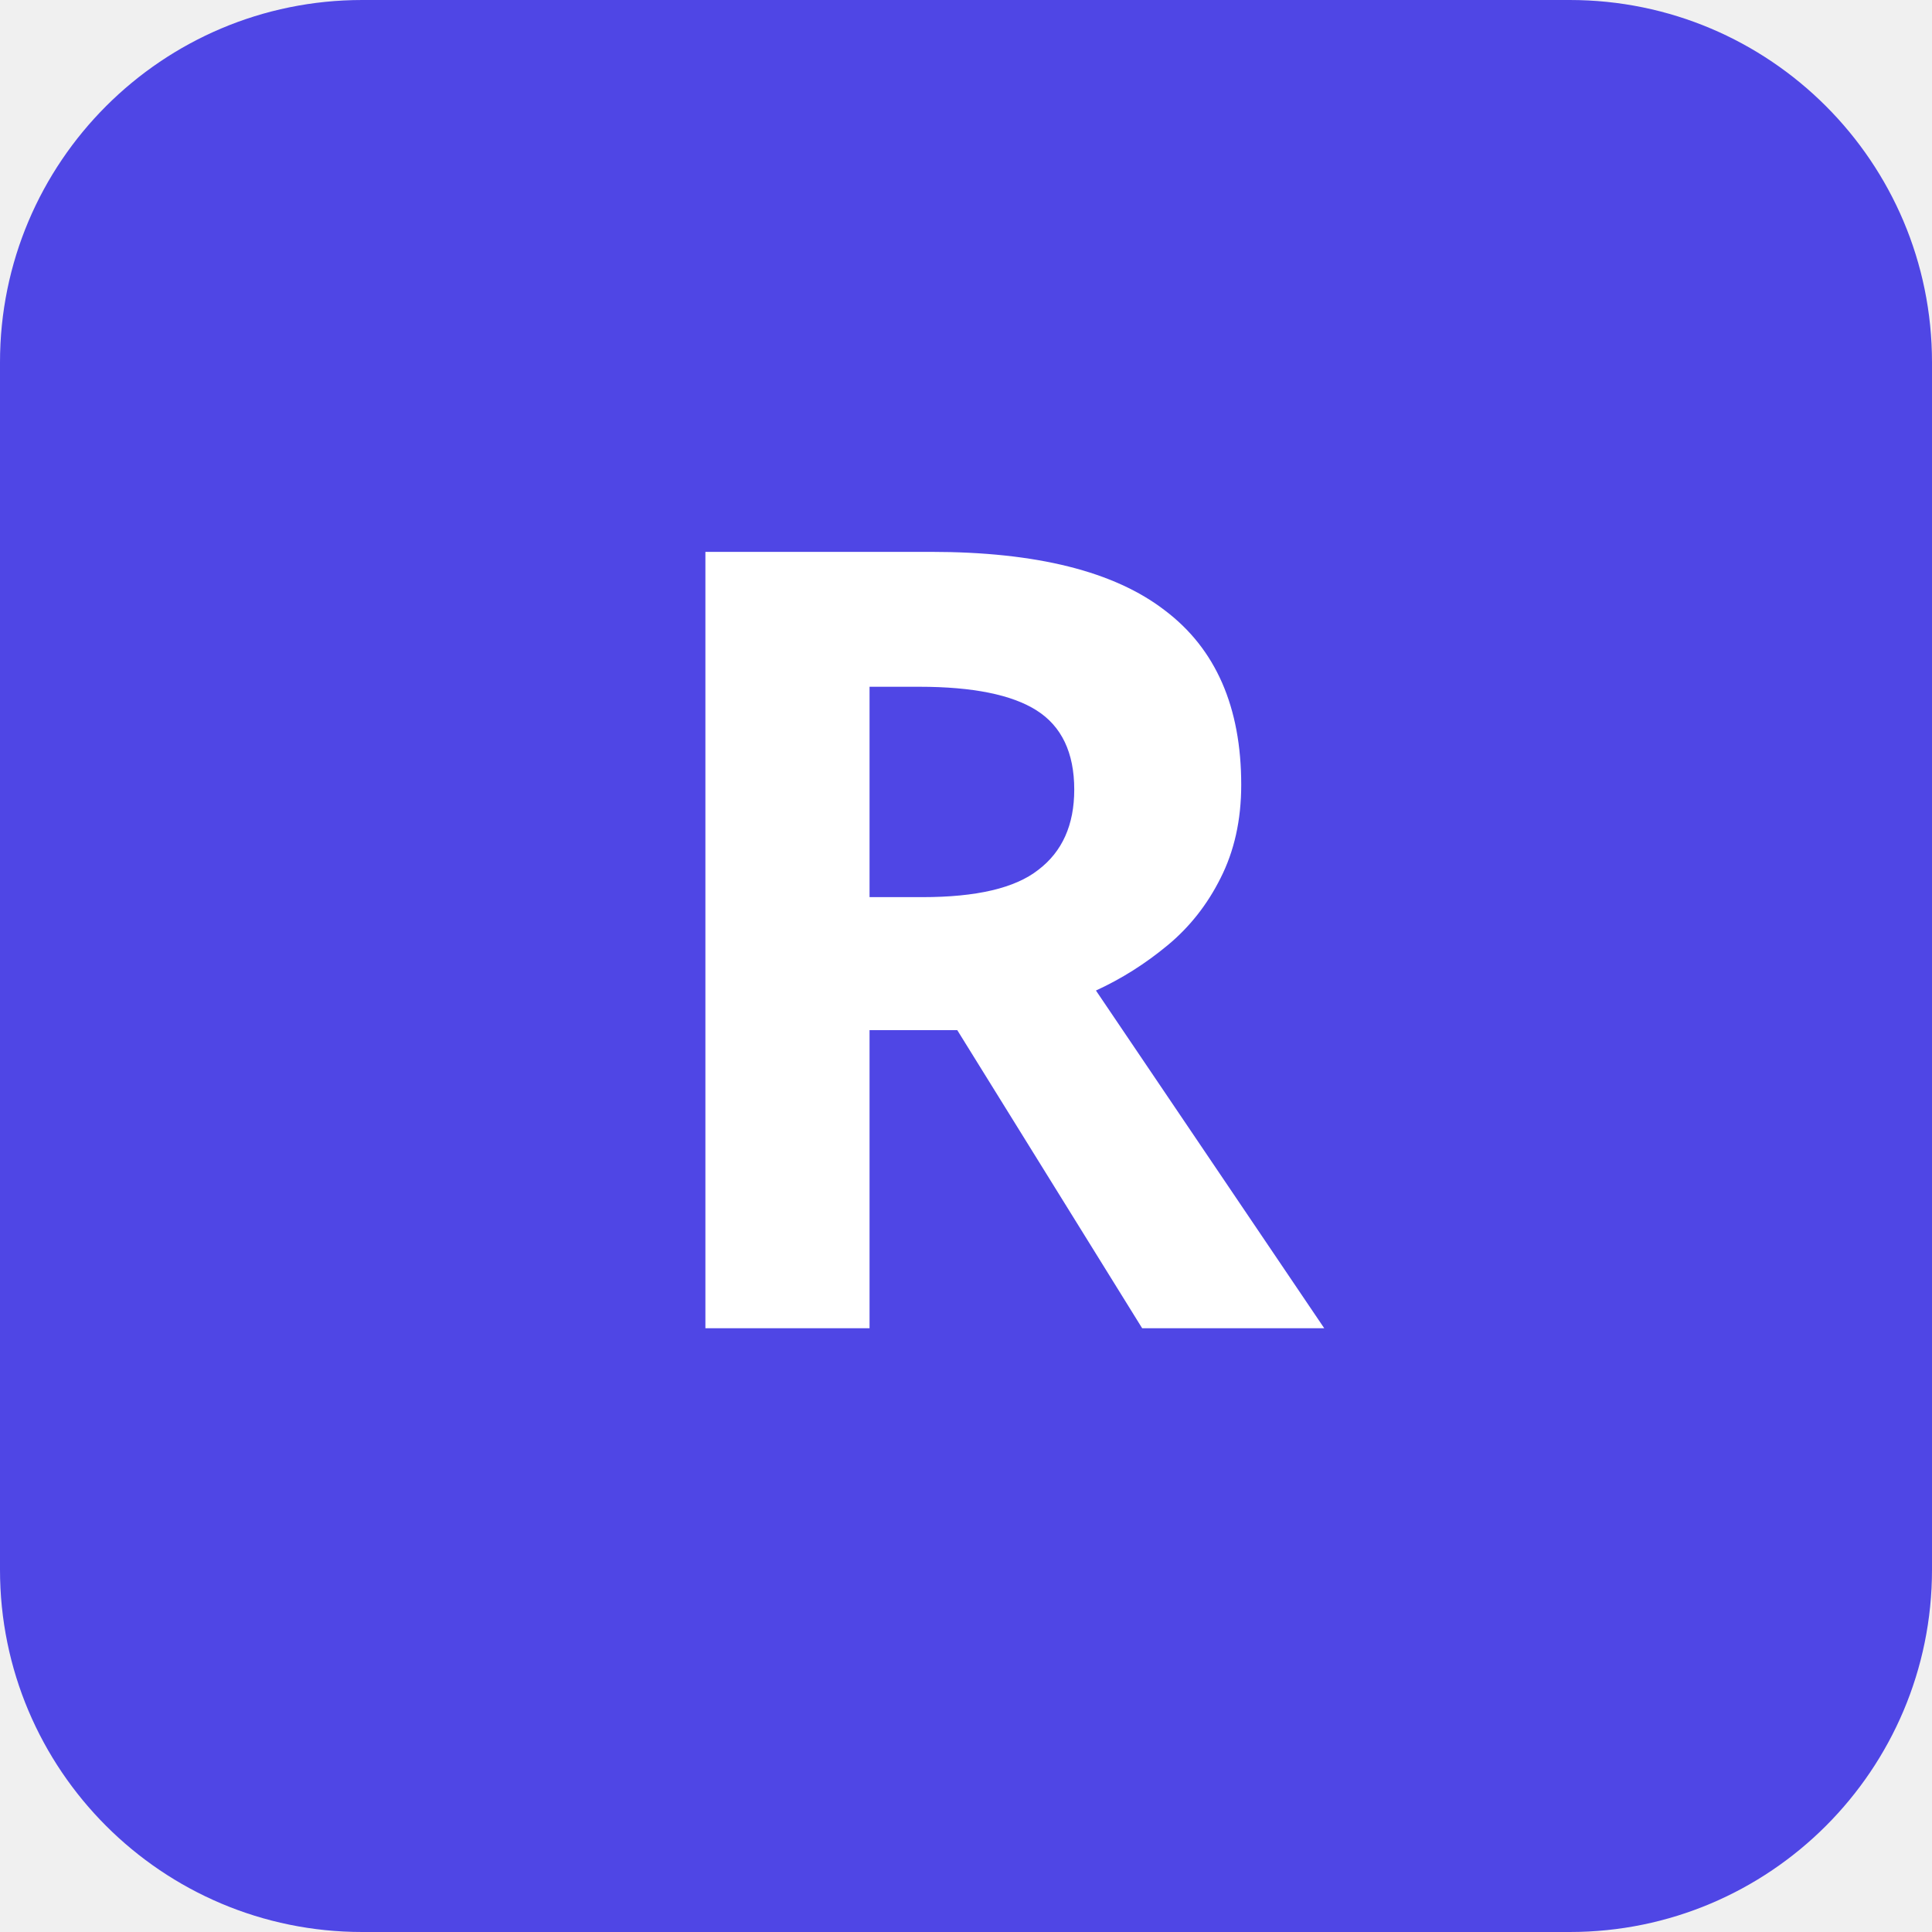
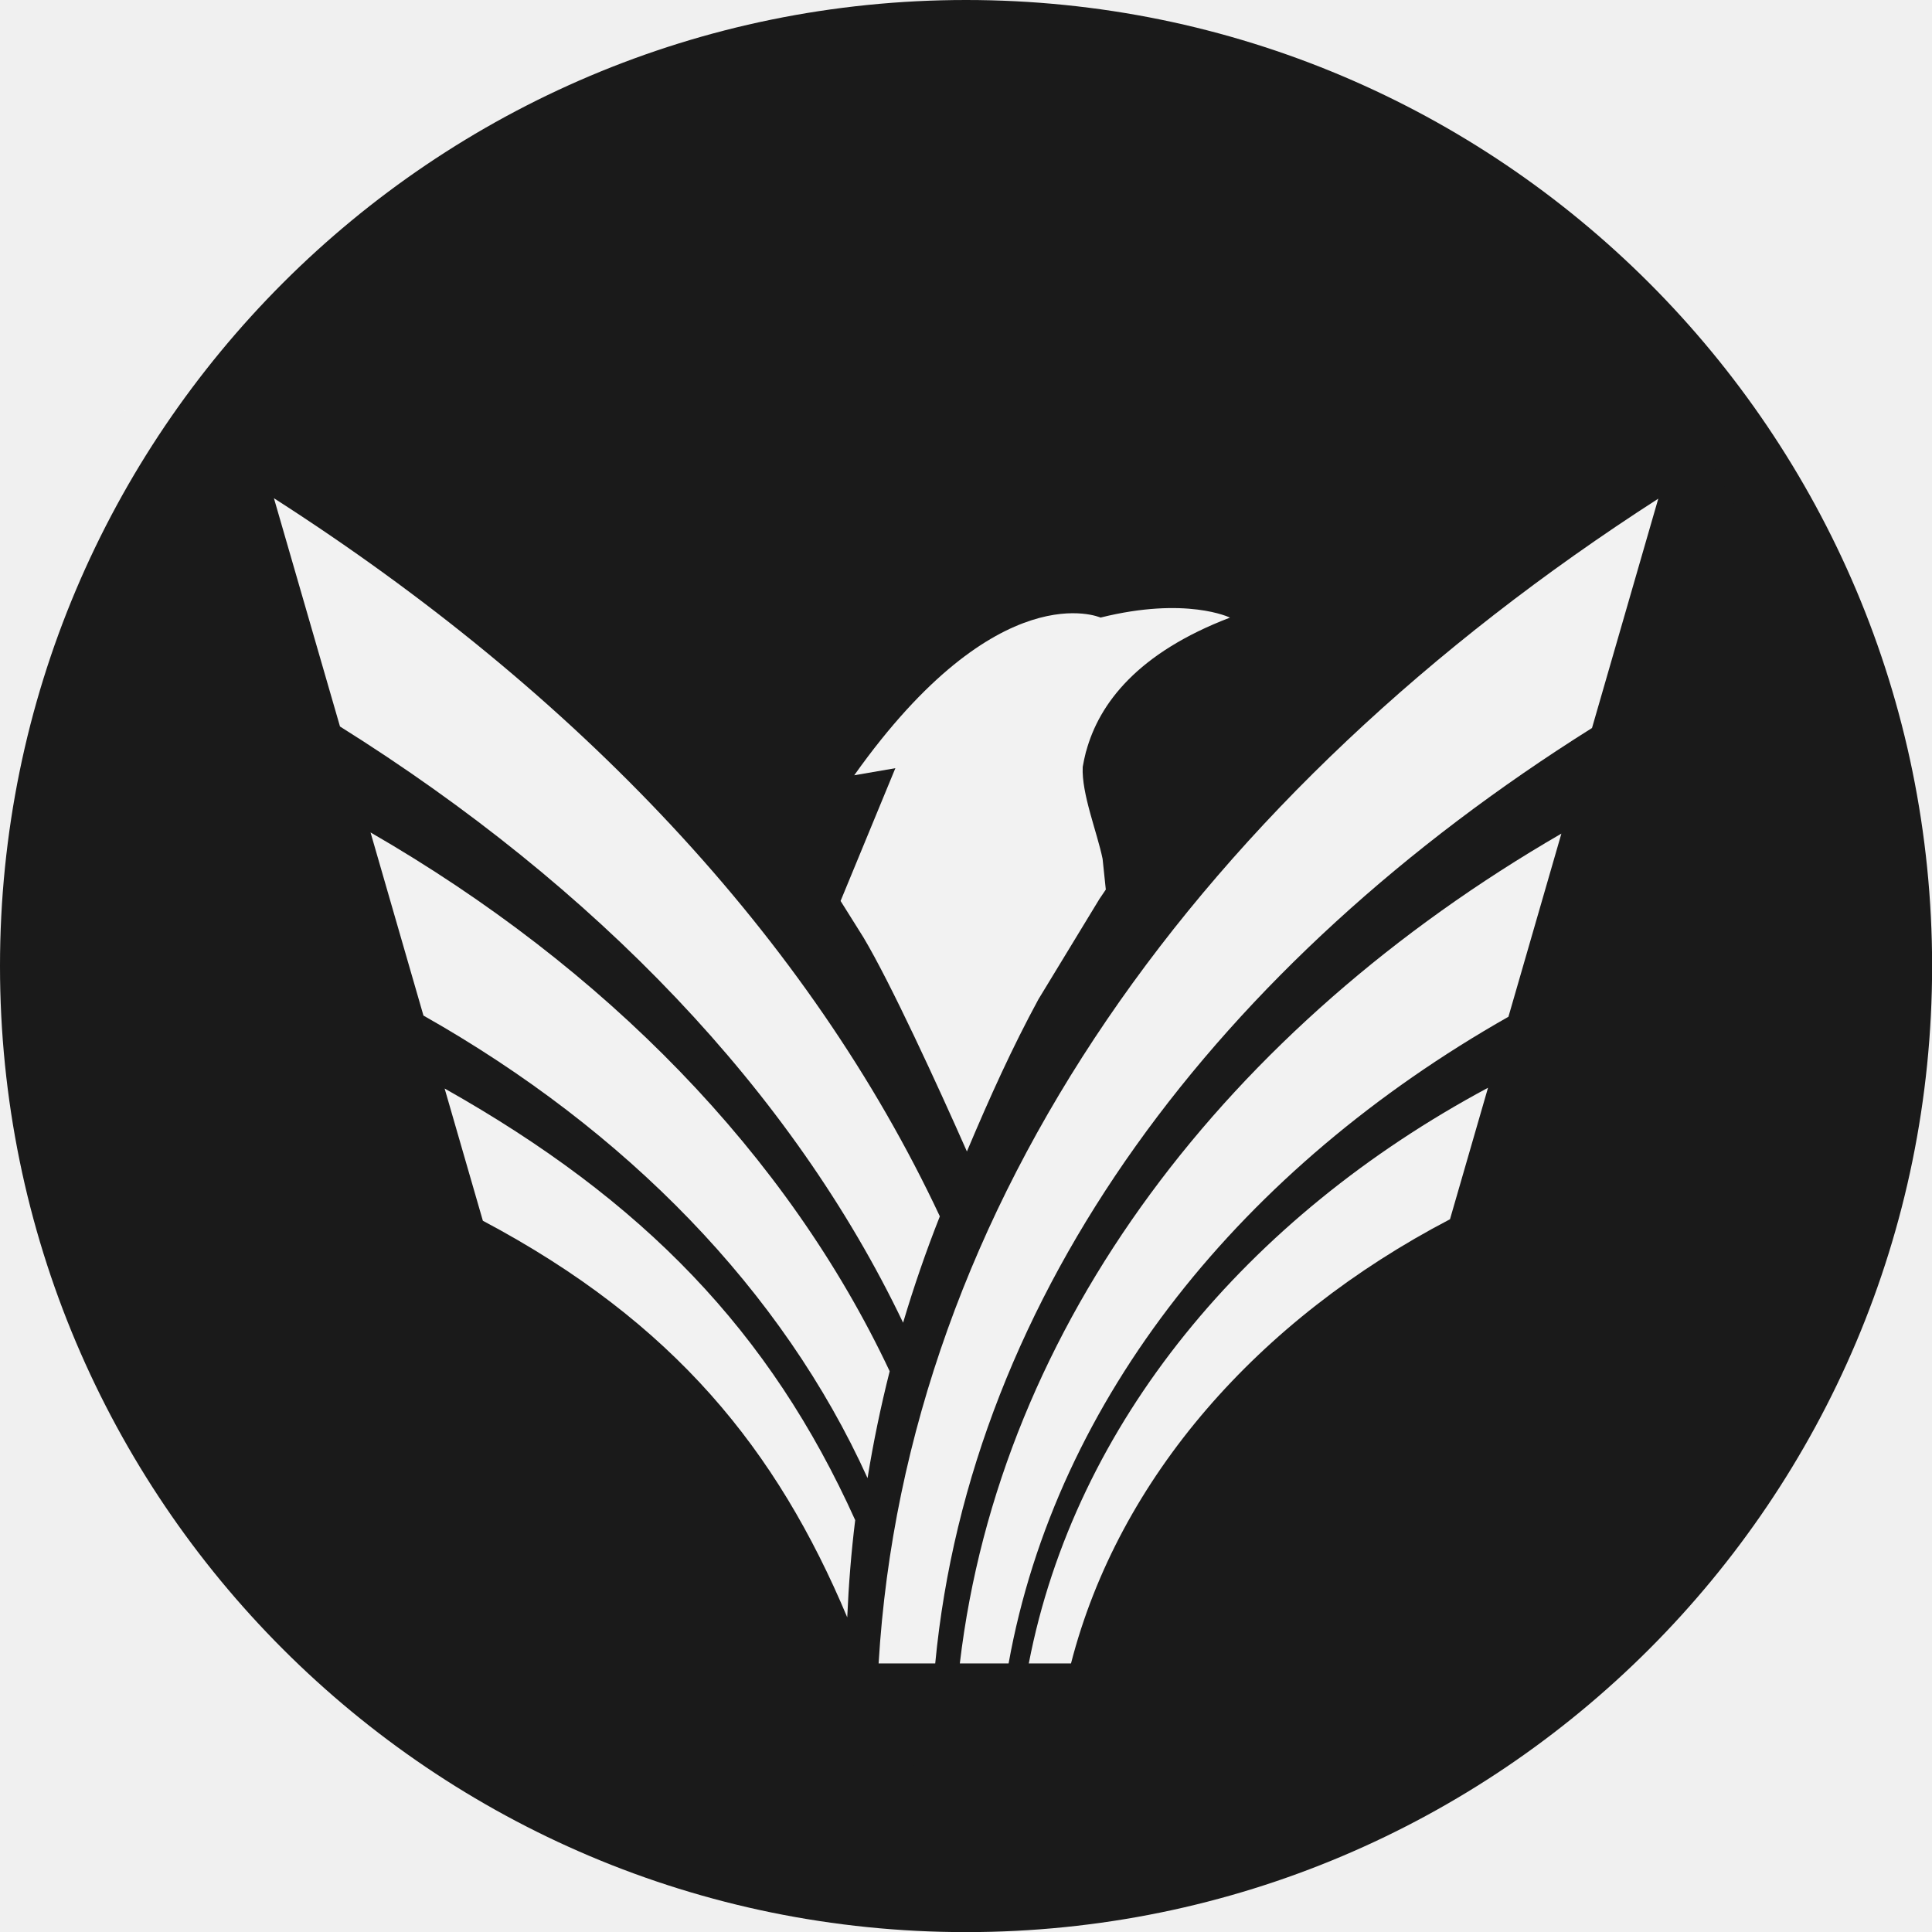
- <svg xmlns="http://www.w3.org/2000/svg" viewBox="0 0 32 32">
-   <rect width="32" height="32" rx="6" fill="#4f46e5" />
-   <text x="16" y="22" text-anchor="middle" font-family="system-ui, sans-serif" font-size="18" font-weight="700" fill="white">R</text>
+ <svg xmlns="http://www.w3.org/2000/svg" id="Layer_2" data-name="Layer 2" viewBox="0 0 179.85 179.85">
+   <defs>
+     <style>
+       .cls-1 {
+         fill: #f2f2f2;
+       }
+ 
+       .cls-2, .cls-3 {
+         fill: #1a1a1a;
+       }
+ 
+       .cls-3 {
+         stroke: #1a1a1a;
+         stroke-miterlimit: 10;
+         stroke-width: 10px;
+       }
+     </style>
+   </defs>
+   <g id="Layer_2-2" data-name="Layer 2">
+     <g>
+       <circle class="cls-2" cx="89.93" cy="89.93" r="89.93" />
+       <path class="cls-3" d="M159.04,42.56c-53.16,29-76.04,67.53-78.93,117.57-.22,3.77.17,9.11.56,12.82" />
+       <path class="cls-1" d="M114.49,57.49s-4.05-1.99-12.04,0c0,0-9.5-4.23-22.93,14.68l3.83-.66-5.1,12.36,2.12,3.38h0c2.53,4.23,6.9,13.74,9.64,19.94,2.16-5.12,4.22-9.67,6.66-14.17l5.68-9.34c.2-.29.39-.57.59-.87l-.3-2.86c-.51-2.49-1.97-6.07-1.85-8.56.08-.46.18-.93.3-1.4,0-.02.01-.03.02-.05h0c1.21-4.46,4.8-9.17,13.4-12.45Z" />
+       <path class="cls-1" d="M41.39,101.33l3.56,12.31c17.85,9.47,27.38,21.36,33.92,36.92.13-3.03.37-6.05.74-9.05-7.92-17.56-19.69-29.74-38.22-40.18Z" />
+       <path class="cls-1" d="M34.49,77.48l4.93,17.06c18.88,10.67,33.46,25.64,41.34,43.06.54-3.35,1.23-6.66,2.06-9.95-9.49-20.16-26.46-37.54-48.33-50.16Z" />
+       <g>
+         <path class="cls-1" d="M11.73,38.23c-.12-.07-.24-.13-.36-.2.08.08.15.16.23.24l.14-.04Z" />
+         <path class="cls-1" d="M25.5,46.38l6.15,21.25c23.88,14.96,42.15,34,52.42,55.5.99-3.33,2.13-6.64,3.42-9.9-12.13-25.86-33.67-48.7-61.99-66.85Z" />
+       </g>
+       <path class="cls-1" d="M93.89,154.85c4.44-24.67,21.77-46.15,46.53-60.2l4.93-17.05c-31.1,18.01-52.27,45.68-56,77.25h4.54Z" />
+       <path class="cls-1" d="M87.06,154.85c3.28-34.38,26.17-65.11,61.14-87.08l6.17-21.35c-42.65,27.45-70.03,65.76-72.58,108.43h5.27Z" />
+       <path class="cls-1" d="M99.7,154.85c4.44-17.26,17.43-32.03,35.28-41.35l3.54-12.24c-22.49,12.05-38.45,31.29-42.75,53.59h3.94Z" />
+     </g>
+   </g>
</svg>
